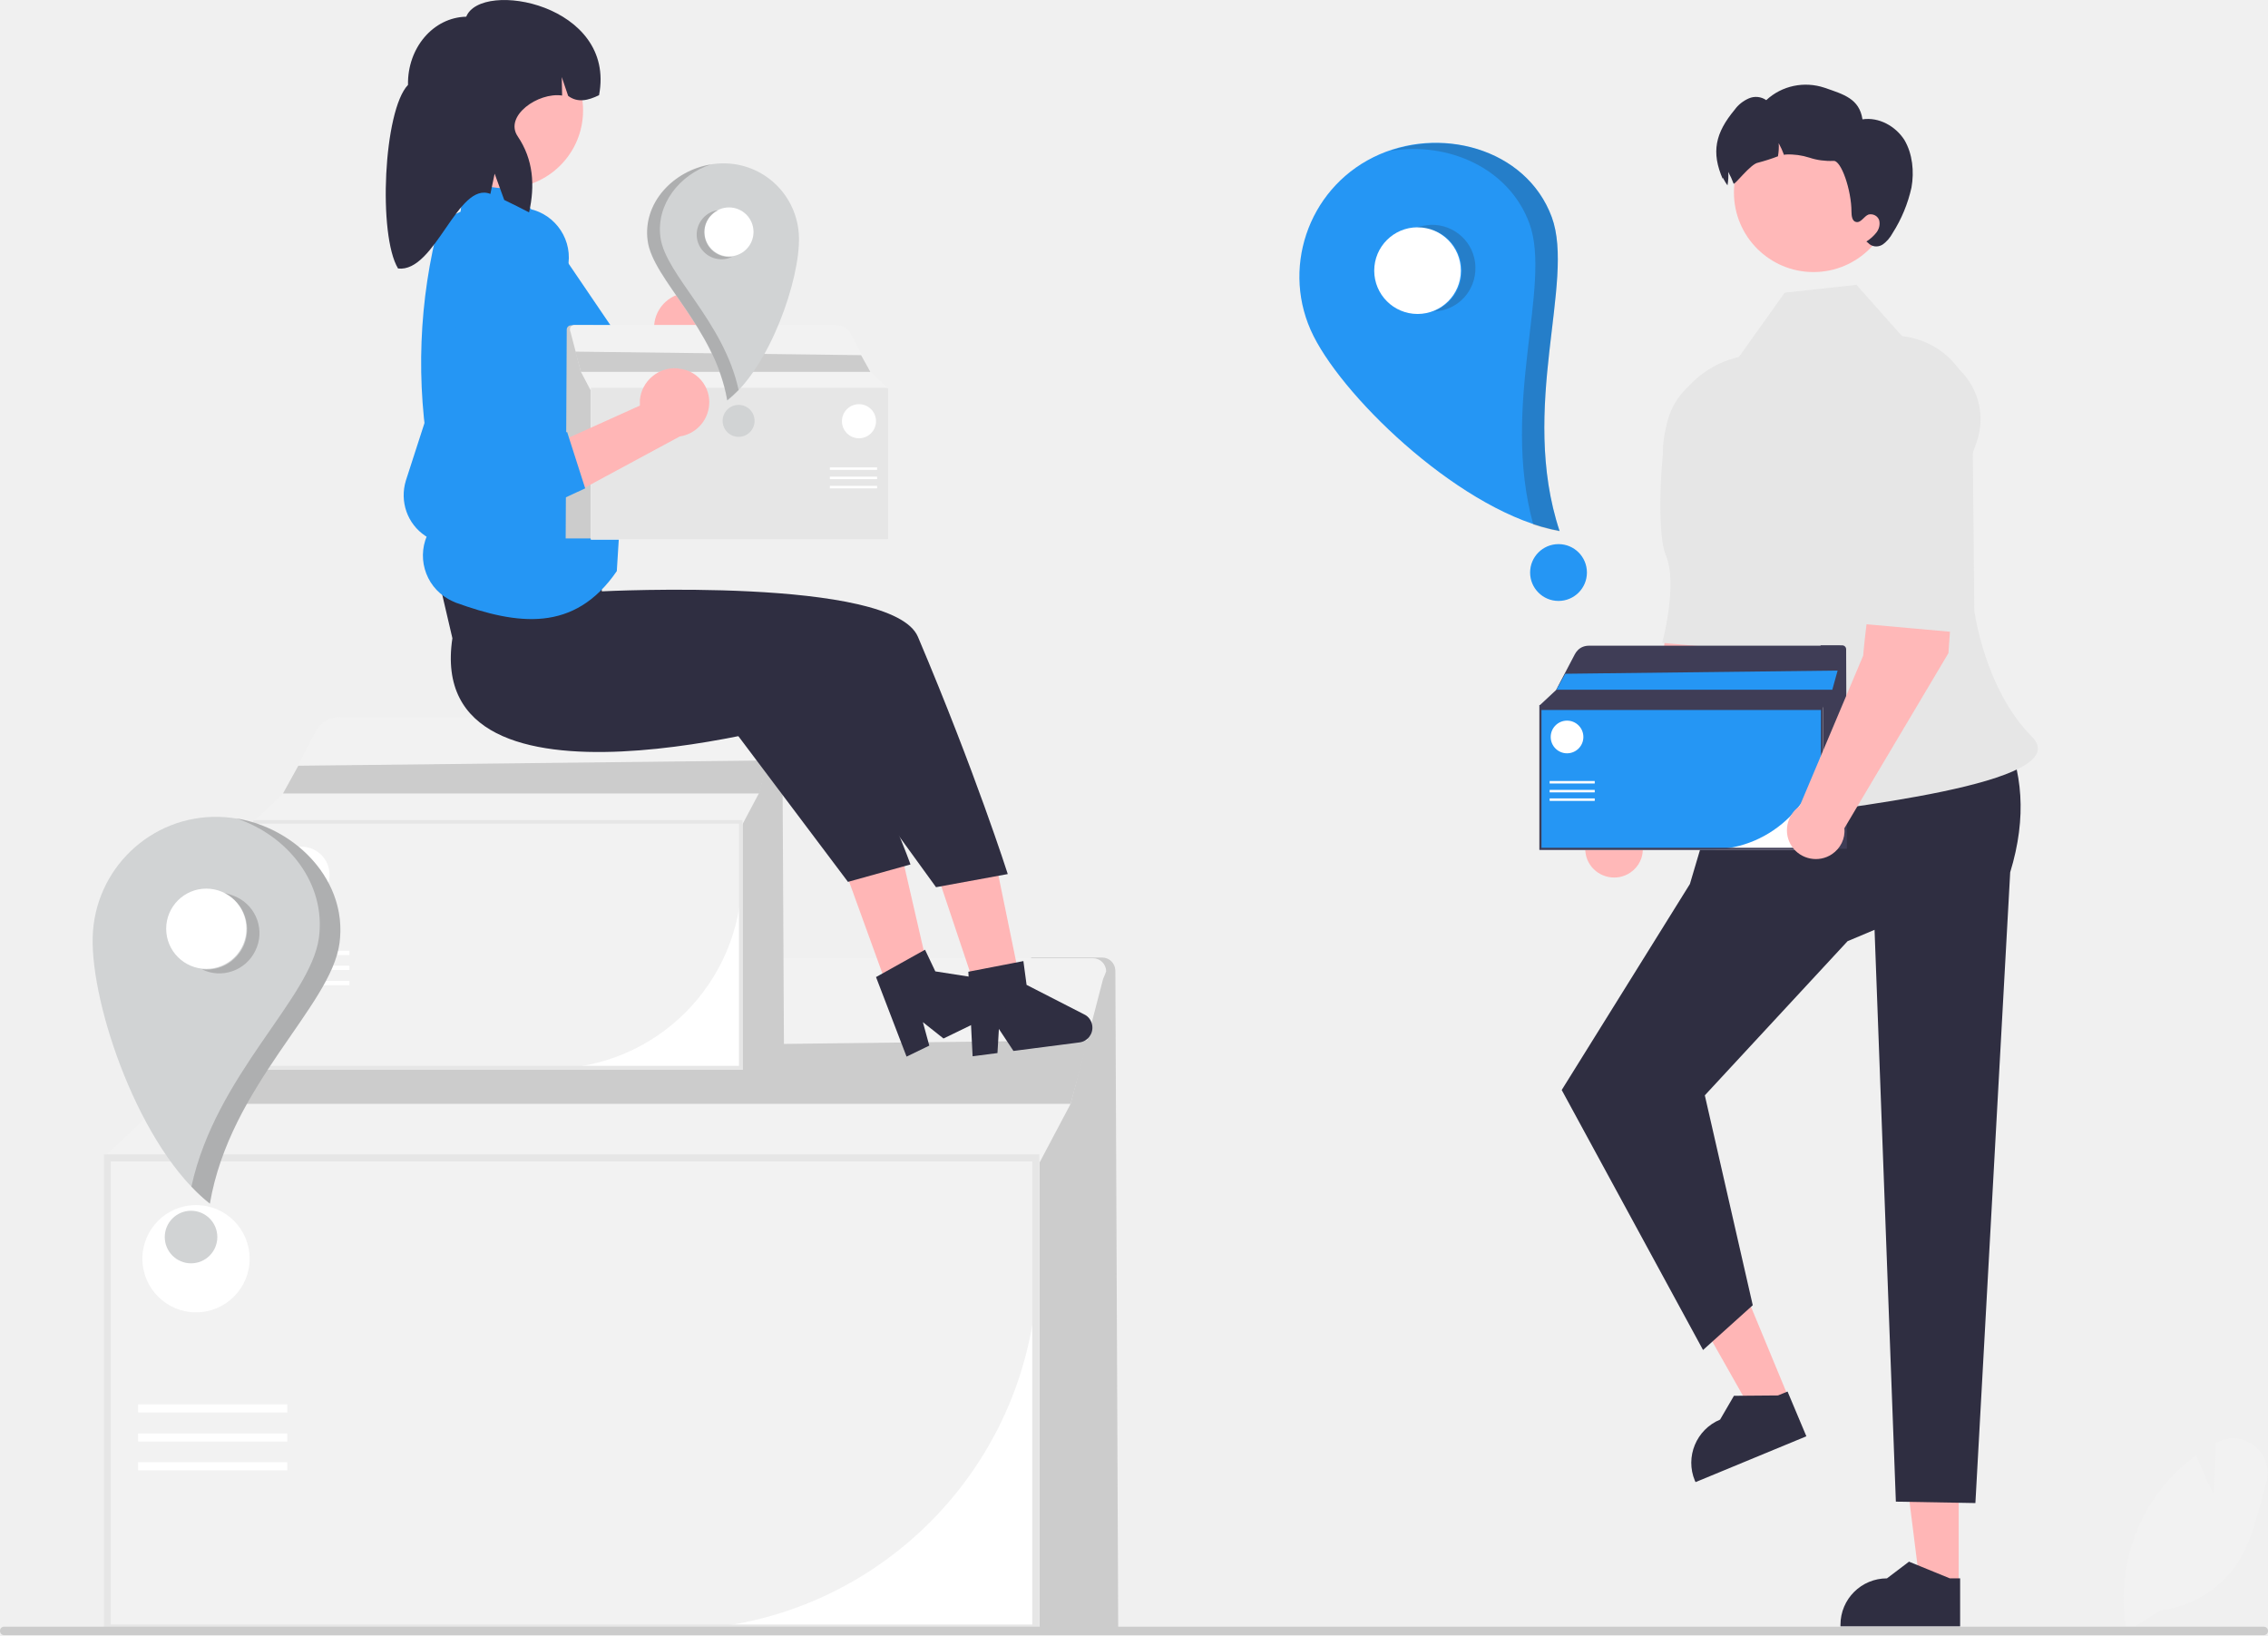
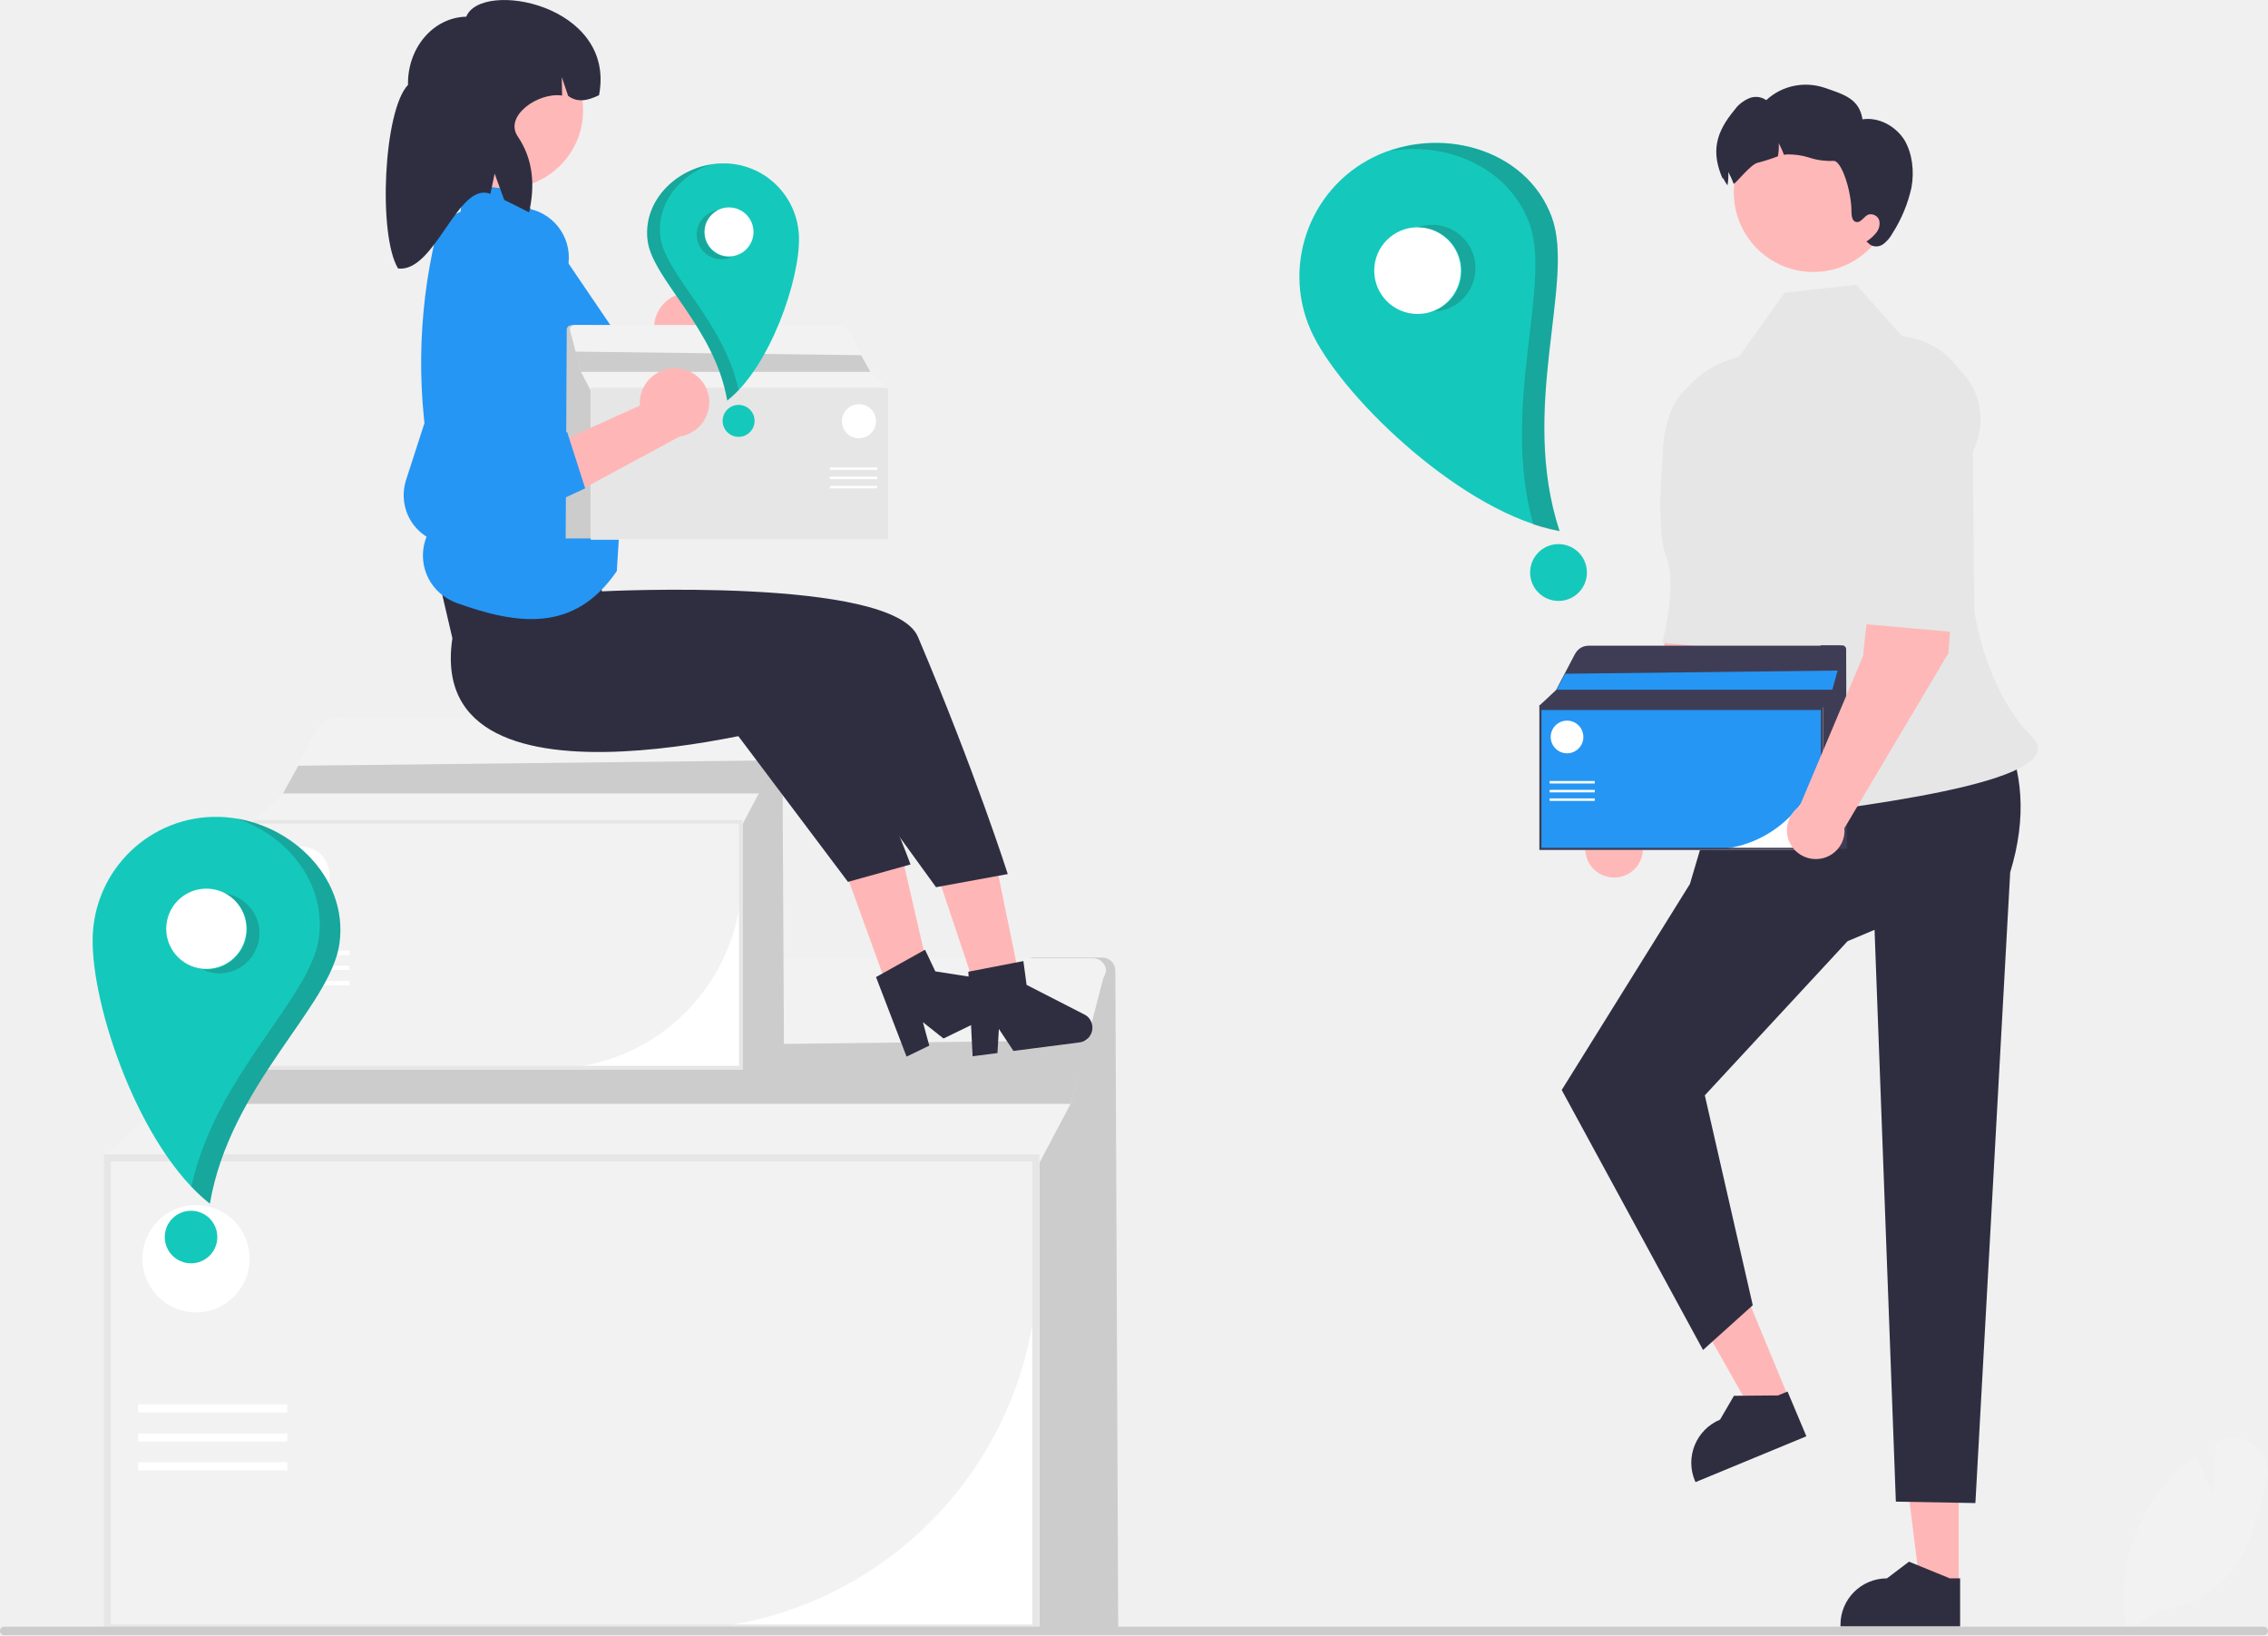
<svg xmlns="http://www.w3.org/2000/svg" version="1.1" id="Layer_1" x="0px" y="0px" viewBox="0 0 638.7 460.4" style="enable-background:new 0 0 638.7 460.4;" xml:space="preserve">
  <style type="text/css">
	.st0{fill:#CCCCCC;}
	.st1{fill:#FFFFFF;}
	.st2{fill:#F2F2F2;}
	.st3{fill:#E6E6E6;}
	.st4{fill:#FFB8B8;}
	.st5{fill:#FFB6B6;}
	.st6{fill:#2F2E41;}
	.st7{fill:#3F3D56;}
	.st8{fill:#2596F4;}
- 	.st9{opacity:0.2;fill:#231F20;enable-background:new    ;}
- 	.st10{fill:#D1D3D4;}
+ 	.st9{fill:#14C9BB;}
+ 	.st10{opacity:0.2;fill:#231F20;enable-background:new    ;}
</style>
  <path class="st0" d="M314.9,458.4h-24.5V269.6h20c2,0,3.6,1.6,3.7,3.6L314.9,458.4z" />
  <path class="st1" d="M292.7,459.4H29.2V325h263.5V459.4z" />
  <path class="st2" d="M188.8,458.9H29.7V325.5h262.5v30.1C292.1,412.6,245.9,458.9,188.8,458.9z" />
  <path class="st2" d="M310.9,275L310.9,275c-0.1,0.3-0.2,0.5-0.3,0.8l-9.1,35l-9.9,18.7H30.2v-4.6l14.9-14l17.4-33.2  c0.8-1.5,1.8-2.8,3-3.9l0,0c2.7-2.6,6.4-4,10.2-4h232.1c2,0,3.7,1.6,3.7,3.7C311.3,273.9,311.2,274.5,310.9,275z" />
  <path class="st3" d="M292.7,459.4H29.2V325h263.5V459.4z M31.2,457.4h259.5V327H31.2V457.4z" />
  <polygon class="st0" points="306.4,292.9 301.5,310.8 45.1,310.8 53.4,295.9 " />
  <rect x="38.9" y="395.4" class="st1" width="42" height="2.3" />
  <rect x="38.9" y="403.6" class="st1" width="42" height="2.3" />
  <rect x="38.9" y="411.7" class="st1" width="42" height="2.3" />
  <circle class="st1" cx="55.2" cy="354.4" r="15.1" />
-   <path class="st0" d="M220.8,300.6h-12.8v-98.7h10.4c1.1,0,1.9,0.9,1.9,1.9L220.8,300.6z" />
+   <path class="st0" d="M220.8,300.6H208v-98.7h10.4c1.1,0,1.9,0.9,1.9,1.9L220.8,300.6z" />
  <path class="st1" d="M209.1,301.2H71.3v-70.3h137.8V301.2z" />
  <path class="st2" d="M154.8,300.9H71.6v-69.8h137.3v15.8C208.8,276.7,184.7,300.9,154.8,300.9z" />
  <path class="st2" d="M218.7,204.7L218.7,204.7c-0.1,0.1-0.1,0.3-0.2,0.4l-4.8,18.3l-5.2,9.8H71.9v-2.4l7.8-7.3l9.1-17.4  c0.4-0.8,0.9-1.5,1.6-2.1l0,0c1.4-1.4,3.3-2.1,5.3-2.1H217c1.1,0,1.9,0.9,1.9,1.9C218.9,204.1,218.8,204.4,218.7,204.7z" />
  <path class="st3" d="M209.1,301.2H71.3v-70.3h137.8V301.2z M72.4,300.1h135.7v-68.2H72.4V300.1z" />
  <polygon class="st0" points="216.3,214.1 213.8,223.4 79.7,223.4 84,215.6 " />
  <rect x="76.4" y="267.7" class="st1" width="22" height="1.2" />
  <rect x="76.4" y="271.9" class="st1" width="22" height="1.2" />
  <rect x="76.4" y="276.2" class="st1" width="22" height="1.2" />
  <circle class="st1" cx="84.9" cy="246.3" r="7.9" />
  <path class="st2" d="M598.9,459.4l-0.1-0.4c-2.6-14.5,1.3-29.4,10.6-40.8c2.6-3.1,5.6-5.9,8.9-8.3l0.3-0.2l0.1,0.4  c1.6,4.3,3.7,8.7,4.7,10.6l0.6-14.4l0.4-0.2c3.4-1.8,7.6-1.4,10.6,1.1c3.1,2.5,4.3,6.6,3.2,10.3c-0.5,1.7-1,3.4-1.4,5.1  c-1.6,5.8-3.2,11.8-6.3,16.9c-4.9,7.7-13,12.8-22,13.9L598.9,459.4z" />
-   <path class="st0" d="M638.7,459.2c0,0.7-0.5,1.2-1.2,1.2c0,0,0,0,0,0H1.2c-0.7,0-1.2-0.5-1.2-1.2s0.5-1.2,1.2-1.2h636.3  C638.1,458,638.7,458.5,638.7,459.2C638.7,459.2,638.7,459.2,638.7,459.2z" />
-   <path class="st4" d="M494.3,154.7l-18.2-2.6c-6.2,10.3-8.3,37.7-8.3,37.7L450,232.2c-3.7,2.5-4.7,7.6-2.2,11.3  c2.5,3.7,7.6,4.7,11.3,2.2c2.4-1.6,3.8-4.4,3.5-7.3l29.3-49.3L494.3,154.7z" />
-   <path class="st3" d="M491.4,104.2L491.4,104.2c10.6,1.6,17.9,11.6,16.2,22.2c-0.2,1.2-0.5,2.4-0.9,3.5l-3.9,11c0,0-2.1,33-10.1,42.3  l-24.6-2.2c0,0,4.5-16.6,1-24.7c-2.1-4.9-2-22,0.1-35.8C470.9,109.7,480.8,102.5,491.4,104.2C491.4,104.2,491.4,104.2,491.4,104.2z" />
+   <path class="st0" d="M638.7,459.2c0,0.7-0.5,1.2-1.2,1.2l0,0H1.2c-0.7,0-1.2-0.5-1.2-1.2s0.5-1.2,1.2-1.2h636.3  C638.1,458,638.7,458.5,638.7,459.2L638.7,459.2z" />
+   <path class="st4" d="M494.3,154.7l-18.2-2.6c-6.2,10.3-8.3,37.7-8.3,37.7L450,232.2c-3.7,2.5-4.7,7.6-2.2,11.3s7.6,4.7,11.3,2.2  c2.4-1.6,3.8-4.4,3.5-7.3l29.3-49.3L494.3,154.7z" />
+   <path class="st3" d="M491.4,104.2L491.4,104.2c10.6,1.6,17.9,11.6,16.2,22.2c-0.2,1.2-0.5,2.4-0.9,3.5l-3.9,11c0,0-2.1,33-10.1,42.3  l-24.6-2.2c0,0,4.5-16.6,1-24.7c-2.1-4.9-2-22,0.1-35.8C470.9,109.7,480.8,102.5,491.4,104.2L491.4,104.2z" />
  <polygon class="st5" points="551.6,446.4 540.7,446.4 535.4,404.1 551.6,404.1 " />
-   <path class="st6" d="M552,457.9l-33.7,0v-0.4c0-7.3,5.9-13.1,13.1-13.1h0l6.2-4.7l11.5,4.7l2.9,0L552,457.9z" />
+   <path class="st6" d="M552,457.9h-33.7v-0.4c0-7.3,5.9-13.1,13.1-13.1l0,0l6.2-4.7l11.5,4.7h2.9V457.9z" />
  <polygon class="st5" points="503.9,394 493.8,398.2 472.8,361.1 487.7,354.9 " />
  <path class="st6" d="M508.7,404.4l-31.2,12.9l-0.2-0.4c-2.8-6.7,0.4-14.4,7.1-17.2l0,0l3.9-6.7l12.4-0.1l2.7-1.1L508.7,404.4z" />
  <path class="st6" d="M564.2,205.7l-77.9,8.1l-10.4,35.1l-36.1,58l39.8,73.2l14-12.6l-13.5-59.1l40.2-43.4l7.6-3.2l0,0l6,161  l22.4,0.4l9.8-177.6C570.9,229.9,569.5,216.9,564.2,205.7z" />
-   <path class="st3" d="M535.6,94.6l-12.8-14.4l-20.2,2.2l-12.9,18.1l0,0c-14.3,3.3-23.5,17.2-21,31.6c5,28.9,22.1,56.9,16.4,71.2  c-8.5,21.6-9.1,30.5,11.4,27.4s89-10,75.7-23.3S556,172,556,172l-0.5-50.8c2.3-12.3-5.8-24-18.1-26.3  C536.8,94.8,536.2,94.7,535.6,94.6L535.6,94.6z" />
-   <circle class="st4" cx="510.7" cy="54.2" r="22.4" />
-   <path class="st6" d="M538.3,52.8c-1,4.5-2.8,8.9-5.3,12.8c-0.7,1.3-1.7,2.5-2.9,3.3c-1.3,0.8-3,0.6-4-0.5l-0.5-0.4  c1.1-0.7,2-1.5,2.8-2.5c0.8-1,1.1-2.3,0.8-3.5c-0.4-1.2-1.7-1.9-3-1.6c-1.3,0.5-2.1,2.4-3.5,2.1c-1.1-0.2-1.3-1.7-1.3-2.9  c0-6-2.9-14.6-5.1-14.3c-2.3,0.1-4.6-0.2-6.7-0.9c-2.2-0.7-4.4-1-6.7-0.9c-0.2,0-0.3,0.1-0.5,0.1c-0.4-1.1-0.9-2.2-1.5-3.3  c0.1,1.2,0,2.5-0.2,3.7c-1.8,0.7-3.7,1.3-5.6,1.8c-2.1,0.3-6.7,6.5-6.9,5.9c-0.4-1.1-0.9-2.2-1.5-3.3c0.1,1.2,0,2.5-0.2,3.7  c0,0.1,0,0.1,0,0.1c-1-1.3-1.6-3-1.3-1.7c-3.4-7.7-2.1-13.1,3.3-19.6c1-1.4,2.4-2.5,4-3.2c1.6-0.7,3.5-0.5,4.9,0.5  c4.4-4.1,10.7-5.4,16.4-3.5c5.5,1.9,9.8,3.1,10.7,8.9c4.6-0.7,9.3,1.9,11.8,5.8C538.6,43.3,539.1,48.3,538.3,52.8z" />
+   <path class="st3" d="M535.6,94.6l-12.8-14.4l-20.2,2.2l-12.9,18.1l0,0c-14.3,3.3-23.5,17.2-21,31.6c5,28.9,22.1,56.9,16.4,71.2  c-8.5,21.6-9.1,30.5,11.4,27.4c20.5-3.1,89-10,75.7-23.3S556,172,556,172l-0.5-50.8c2.3-12.3-5.8-24-18.1-26.3  C536.8,94.8,536.2,94.7,535.6,94.6L535.6,94.6z" />
+   <ellipse transform="matrix(0.3795 -0.9252 0.9252 0.3795 266.7138 506.1064)" class="st4" cx="510.7" cy="54.2" rx="22.4" ry="22.4" />
+   <path class="st6" d="M538.3,52.8c-1,4.5-2.8,8.9-5.3,12.8c-0.7,1.3-1.7,2.5-2.9,3.3c-1.3,0.8-3,0.6-4-0.5l-0.5-0.4  c1.1-0.7,2-1.5,2.8-2.5s1.1-2.3,0.8-3.5c-0.4-1.2-1.7-1.9-3-1.6c-1.3,0.5-2.1,2.4-3.5,2.1c-1.1-0.2-1.3-1.7-1.3-2.9  c0-6-2.9-14.6-5.1-14.3c-2.3,0.1-4.6-0.2-6.7-0.9c-2.2-0.7-4.4-1-6.7-0.9c-0.2,0-0.3,0.1-0.5,0.1c-0.4-1.1-0.9-2.2-1.5-3.3  c0.1,1.2,0,2.5-0.2,3.7c-1.8,0.7-3.7,1.3-5.6,1.8c-2.1,0.3-6.7,6.5-6.9,5.9c-0.4-1.1-0.9-2.2-1.5-3.3c0.1,1.2,0,2.5-0.2,3.7  c0,0.1,0,0.1,0,0.1c-1-1.3-1.6-3-1.3-1.7c-3.4-7.7-2.1-13.1,3.3-19.6c1-1.4,2.4-2.5,4-3.2s3.5-0.5,4.9,0.5  c4.4-4.1,10.7-5.4,16.4-3.5c5.5,1.9,9.8,3.1,10.7,8.9c4.6-0.7,9.3,1.9,11.8,5.8C538.6,43.3,539.1,48.3,538.3,52.8z" />
  <path class="st7" d="M520.1,239h-7.4v-57.3h6.1c0.6,0,1.1,0.5,1.1,1.1L520.1,239z" />
  <path class="st1" d="M513.4,239.3h-79.9v-40.8h79.9V239.3z" />
  <path class="st8" d="M481.9,239.2h-48.3v-40.5h79.6v9.1C513.2,225.1,499.2,239.1,481.9,239.2z" />
  <path class="st7" d="M518.9,183.4L518.9,183.4c0,0.1-0.1,0.2-0.1,0.2l-2.8,10.6l-3,5.7h-79.3v-1.4l4.5-4.2l5.3-10.1  c0.2-0.4,0.5-0.8,0.9-1.2l0,0c0.8-0.8,1.9-1.2,3.1-1.2h70.4c0.6,0,1.1,0.5,1.1,1.1C519,183,519,183.2,518.9,183.4z" />
-   <path class="st7" d="M513.4,239.3h-79.9v-40.8h79.9V239.3z M434.1,238.7h78.7v-39.6h-78.7V238.7z" />
+   <path class="st7" d="M513.4,239.3h-79.9v-40.8h79.9V239.3z M434.1,238.7h78.7v-39.6h-78.7L434.1,238.7L434.1,238.7z" />
  <polygon class="st8" points="517.5,188.8 516,194.2 438.3,194.2 440.8,189.7 " />
  <rect x="436.4" y="219.9" class="st1" width="12.7" height="0.7" />
  <rect x="436.4" y="222.4" class="st1" width="12.7" height="0.7" />
  <rect x="436.4" y="224.8" class="st1" width="12.7" height="0.7" />
  <circle class="st1" cx="441.3" cy="207.5" r="4.6" />
-   <path class="st4" d="M551.2,149.5l-18.2-2.6c-6.2,10.3-8.3,37.7-8.3,37.7L506.8,227c-3.7,2.5-4.7,7.6-2.2,11.3  c2.5,3.7,7.6,4.7,11.3,2.2c2.4-1.6,3.8-4.4,3.5-7.3l29.3-49.3L551.2,149.5z" />
+   <path class="st4" d="M551.2,149.5l-18.2-2.6c-6.2,10.3-8.3,37.7-8.3,37.7L506.8,227c-3.7,2.5-4.7,7.6-2.2,11.3s7.6,4.7,11.3,2.2  c2.4-1.6,3.8-4.4,3.5-7.3l29.3-49.3L551.2,149.5z" />
  <path class="st3" d="M541.3,98.9L541.3,98.9c10.6,1.6,17.9,11.6,16.2,22.2c-0.2,1.2-0.5,2.4-0.9,3.5l-3.9,11c0,0,4.9,33-3.2,42.3  l-24.6-2.2c0,0,4.5-16.6,1-24.7c-2.1-4.9-2-22,0.1-35.8C527.7,104.5,530.7,97.3,541.3,98.9z" />
-   <path class="st8" d="M386.7,44.3c-18.5,9.2-26.1,31.8-16.8,50.3s42.6,50.1,69.3,54.9c-11.5-34.8,4.5-70.2-2.2-88.4  C429.8,41.7,405.2,35.1,386.7,44.3z" />
+   <path class="st9" d="M386.7,44.3c-18.5,9.2-26.1,31.8-16.8,50.3s42.6,50.1,69.3,54.9c-11.5-34.8,4.5-70.2-2.2-88.4  C429.8,41.7,405.2,35.1,386.7,44.3z" />
  <circle id="ae913700-e609-4a21-8232-fca89ee691a9" class="st1" cx="399.2" cy="76.2" r="12.2" />
-   <circle id="e5607a81-7f0e-4105-ad7c-335322d1da37" class="st8" cx="438.9" cy="161.2" r="8" />
-   <path class="st9" d="M402.9,63.3c6.7-0.2,12.4,5,12.6,11.8s-5,12.4-11.8,12.6c0,0,0,0,0,0c6.3-2.4,9.6-9.4,7.2-15.7  c-1.8-4.9-6.6-8.1-11.9-8C400.3,63.6,401.6,63.4,402.9,63.3z" />
-   <path class="st9" d="M437,61.2c6.7,18.2-9.3,53.6,2.2,88.4c-2.5-0.5-5-1.1-7.4-1.9c-9.3-33.6,5.3-67.3-1.1-84.8  c-5.8-15.7-23-23.1-39.2-20.4C409.3,36.3,430.5,43.4,437,61.2z" />
-   <path class="st10" d="M61.7,230c-19.2-0.5-35.1,14.7-35.6,33.9c-0.5,19.2,13.2,59.5,33,75c5.7-33.5,34.1-55.5,36.5-73.3  C98.2,246.6,80.8,230.5,61.7,230z" />
-   <circle id="bacd35f3-e339-4cac-822d-9d99fa991c5b" class="st1" cx="58.1" cy="261.5" r="11.3" />
-   <circle id="b2bbbf75-ebb5-482c-96b6-874581e74278" class="st10" cx="53.8" cy="348.3" r="7.4" />
-   <path class="st9" d="M66.7,252.6c5.6,2.7,8,9.5,5.2,15.1c-2.7,5.6-9.5,8-15.1,5.2c0,0,0,0,0,0c6.2,0.8,11.9-3.6,12.7-9.8  c0.6-4.8-1.9-9.5-6.3-11.7C64.4,251.7,65.6,252.1,66.7,252.6z" />
-   <path class="st9" d="M95.6,265.6c-2.4,17.8-30.8,39.9-36.5,73.3c-1.9-1.5-3.6-3.1-5.2-4.8c6.9-31.6,33.5-52.8,35.9-70  c2.1-15.4-8.8-28.9-23.3-33.7C83.6,233.2,98,248.2,95.6,265.6z" />
-   <path class="st5" d="M193.5,82.4c-5.4,0.4-9.5,4.9-9.3,10.3c0,0.5,0.1,1.1,0.2,1.6L155,112.8l16.3,7.2l25.4-18.7  c4.3-1.3,7.2-5.4,7-9.9c-0.3-5.2-4.7-9.3-10-9h0C193.6,82.4,193.5,82.4,193.5,82.4z" />
-   <path class="st8" d="M165.1,104.4l7.3,15L143.6,138c-4.2,2.7-9.4,3.1-13.9,0.9l0,0c-5.5-2.6-8.6-8.6-7.6-14.6l9.3-53.4  c1.3-7.8,8.4-13.1,16.3-12.3l0,0c7.7,0.8,13.3,7.8,12.4,15.5c0,0,0,0,0,0c0,0.1,0,0.3-0.1,0.4c-0.1,0.5-0.2,1-0.3,1.5l-10.2,38  L165.1,104.4z" />
+   <circle id="e5607a81-7f0e-4105-ad7c-335322d1da37" class="st9" cx="438.9" cy="161.2" r="8" />
+   <path class="st10" d="M402.9,63.3c6.7-0.2,12.4,5,12.6,11.8s-5,12.4-11.8,12.6l0,0c6.3-2.4,9.6-9.4,7.2-15.7  c-1.8-4.9-6.6-8.1-11.9-8C400.3,63.6,401.6,63.4,402.9,63.3z" />
+   <path class="st10" d="M437,61.2c6.7,18.2-9.3,53.6,2.2,88.4c-2.5-0.5-5-1.1-7.4-1.9c-9.3-33.6,5.3-67.3-1.1-84.8  c-5.8-15.7-23-23.1-39.2-20.4C409.3,36.3,430.5,43.4,437,61.2z" />
+   <path class="st9" d="M61.7,230c-19.2-0.5-35.1,14.7-35.6,33.9s13.2,59.5,33,75c5.7-33.5,34.1-55.5,36.5-73.3  C98.2,246.6,80.8,230.5,61.7,230z" />
+   <ellipse id="bacd35f3-e339-4cac-822d-9d99fa991c5b" transform="matrix(9.053437e-02 -0.9959 0.9959 9.053437e-02 -207.5781 295.6924)" class="st1" cx="58.1" cy="261.5" rx="11.3" ry="11.3" />
+   <circle id="b2bbbf75-ebb5-482c-96b6-874581e74278" class="st9" cx="53.8" cy="348.3" r="7.4" />
+   <path class="st10" d="M66.7,252.6c5.6,2.7,8,9.5,5.2,15.1c-2.7,5.6-9.5,8-15.1,5.2l0,0c6.2,0.8,11.9-3.6,12.7-9.8  c0.6-4.8-1.9-9.5-6.3-11.7C64.4,251.7,65.6,252.1,66.7,252.6z" />
+   <path class="st10" d="M95.6,265.6c-2.4,17.8-30.8,39.9-36.5,73.3c-1.9-1.5-3.6-3.1-5.2-4.8c6.9-31.6,33.5-52.8,35.9-70  c2.1-15.4-8.8-28.9-23.3-33.7C83.6,233.2,98,248.2,95.6,265.6z" />
+   <path class="st5" d="M193.5,82.4c-5.4,0.4-9.5,4.9-9.3,10.3c0,0.5,0.1,1.1,0.2,1.6L155,112.8l16.3,7.2l25.4-18.7  c4.3-1.3,7.2-5.4,7-9.9c-0.3-5.2-4.7-9.3-10-9l0,0C193.6,82.4,193.5,82.4,193.5,82.4z" />
+   <path class="st8" d="M165.1,104.4l7.3,15L143.6,138c-4.2,2.7-9.4,3.1-13.9,0.9l0,0c-5.5-2.6-8.6-8.6-7.6-14.6l9.3-53.4  c1.3-7.8,8.4-13.1,16.3-12.3l0,0c7.7,0.8,13.3,7.8,12.4,15.5l0,0c0,0.1,0,0.3-0.1,0.4c-0.1,0.5-0.2,1-0.3,1.5l-10.2,38L165.1,104.4z  " />
  <rect x="126" y="127.7" class="st4" width="41.2" height="41.2" />
  <polygon class="st5" points="264.9,249 280.6,243.7 289.4,286.6 278.7,290.2 " />
  <polygon class="st5" points="238.2,245.7 253.8,240.1 263.6,282.7 253,286.5 " />
  <path class="st6" d="M127.4,179.7c-8.3,55,101.7,22.5,101.7,22.5l34.5,47.6l20.2-3.7c0,0-9.1-28.6-25.3-66.8  c-7.2-17-89-12.8-89-12.8l-1.7-13.3l-46.8-0.9L127.4,179.7z" />
  <path class="st6" d="M206.9,205.9l25.4-15.8c18.6,37.2,24.1,53.3,24.1,53.3l-17.6,4.9L206.9,205.9z" />
-   <path class="st8" d="M151,60.8l-8.3-10.7l-11.8-0.5l-1.2,10l-5.9,2.7c-5.9,22.2-6.8,45.5-2.6,68.1l0,0l0,0c1.6,1.5,2.3,3.8,1.7,5.9  l-0.4,1.5l0,0.1c1.2,2,1.7,4.3,1.2,6.6l0,0l-2.8,5c-3.8,6.8-1.4,15.4,5.4,19.2c0.7,0.4,1.4,0.7,2.1,1c17.2,6.2,33.3,8.6,45.3-8.9  l3.8-61L151,60.8z" />
+   <path class="st8" d="M151,60.8l-8.3-10.7l-11.8-0.5l-1.2,10l-5.9,2.7c-5.9,22.2-6.8,45.5-2.6,68.1l0,0l0,0c1.6,1.5,2.3,3.8,1.7,5.9  l-0.4,1.5v0.1c1.2,2,1.7,4.3,1.2,6.6l0,0l-2.8,5c-3.8,6.8-1.4,15.4,5.4,19.2c0.7,0.4,1.4,0.7,2.1,1c17.2,6.2,33.3,8.6,45.3-8.9  l3.8-61L151,60.8z" />
  <circle class="st4" cx="142.3" cy="31.1" r="21.9" />
  <path class="st6" d="M131.3,4.7c-9.3,0.2-16.6,8.8-16.4,19.2c-6.9,7.2-8.5,42.3-2.8,51.7c10.5,1.2,16.8-24.7,26-21l1.2-5.7l2.7,7.4  c2.3,1.1,4.7,2.3,7,3.5c1.7-7.6,1.2-14.9-3.2-21.4c-3.9-5.7,5.7-12.5,12.5-11.5l0,0l-0.1-5.2L160,27c2.7,2,5.6,1.3,8.7-0.2l0,0  C173.6,1.2,135.5-5.8,131.3,4.7z" />
  <path class="st6" d="M273.9,297.4l7-0.9l0.4-6.8l4.1,6.2l18.6-2.4c2.3-0.3,3.9-2.4,3.6-4.7c-0.2-1.4-1-2.6-2.3-3.2l-16.2-8.3  l-0.9-6.7l-15.5,3L273.9,297.4z" />
  <path class="st6" d="M255.3,297.5l6.4-3.1l-1.8-6.6l5.8,4.6l16.9-8.2c2.1-1,3-3.5,2-5.6c-0.6-1.2-1.8-2.1-3.2-2.3l-18-2.8l-2.9-6.1  l-13.8,7.7L255.3,297.5z" />
  <path class="st0" d="M159.3,151.6h7.8v-60h-6.3c-0.6,0-1.2,0.5-1.2,1.2L159.3,151.6z" />
  <path class="st1" d="M166.4,109.2h83.7v42.7h-83.7V109.2z" />
  <path class="st2" d="M166.6,118.9v-9.6H250v42.4h-50.6C181.3,151.8,166.6,137.1,166.6,118.9z" />
-   <path class="st2" d="M160.6,93.3L160.6,93.3c0,0.1,0.1,0.2,0.1,0.3l2.9,11.1l3.1,5.9h83.1v-1.5l-4.7-4.5l-5.5-10.6  c-0.2-0.5-0.6-0.9-0.9-1.2l0,0c-0.9-0.8-2-1.3-3.2-1.3h-73.8c-0.6,0-1.2,0.5-1.2,1.2C160.5,92.9,160.5,93.1,160.6,93.3z" />
-   <path class="st3" d="M166.4,109.2h83.7v42.7h-83.7V109.2z M249.5,151.3H167v-41.5h82.5L249.5,151.3z" />
+   <path class="st2" d="M160.6,93.3L160.6,93.3c0,0.1,0.1,0.2,0.1,0.3l2.9,11.1l3.1,5.9h83.1v-1.5l-4.7-4.5L239.6,94  c-0.2-0.5-0.6-0.9-0.9-1.2l0,0c-0.9-0.8-2-1.3-3.2-1.3h-73.8c-0.6,0-1.2,0.5-1.2,1.2C160.5,92.9,160.5,93.1,160.6,93.3z" />
+   <path class="st3" d="M166.4,109.2h83.7v42.7h-83.7V109.2z M249.5,151.3H167v-41.5h82.5V151.3z" />
  <polygon class="st0" points="162,99 163.6,104.7 245.1,104.7 242.5,100 " />
  <rect x="233.7" y="131.6" class="st1" width="13.3" height="0.7" />
  <rect x="233.7" y="134.2" class="st1" width="13.3" height="0.7" />
  <rect x="233.7" y="136.8" class="st1" width="13.3" height="0.7" />
  <circle class="st1" cx="241.9" cy="118.6" r="4.8" />
-   <path class="st10" d="M203.2,46c11.8-0.3,21.5,9,21.8,20.8c0.3,11.8-8.1,36.5-20.2,46c-3.5-20.5-20.9-34-22.4-44.9  C180.8,56.1,191.4,46.3,203.2,46z" />
+   <path class="st9" d="M203.2,46c11.8-0.3,21.5,9,21.8,20.8s-8.1,36.5-20.2,46c-3.5-20.5-20.9-34-22.4-44.9  C180.8,56.1,191.4,46.3,203.2,46z" />
  <circle id="fecde2e6-4a2c-4b09-ace7-bfa7eb0316c1" class="st1" cx="205.3" cy="65.3" r="6.9" />
-   <circle id="ad96ff4a-d650-41fb-aeb3-38eefe479f45" class="st10" cx="208" cy="118.5" r="4.5" />
-   <path class="st9" d="M200.1,59.8c-3.4,1.7-4.9,5.8-3.2,9.3c1.7,3.4,5.8,4.9,9.3,3.2c-3.8,0.5-7.3-2.2-7.8-6c-0.4-3,1.2-5.8,3.9-7.1  C201.4,59.3,200.7,59.5,200.1,59.8z" />
-   <path class="st9" d="M182.4,67.8c1.5,10.9,18.9,24.4,22.4,44.9c1.1-0.9,2.2-1.9,3.2-2.9c-4.2-19.4-20.5-32.3-22-42.9  c-1.3-9.4,5.4-17.7,14.2-20.6C189.7,48,180.9,57.1,182.4,67.8z" />
+   <circle id="ad96ff4a-d650-41fb-aeb3-38eefe479f45" class="st9" cx="208" cy="118.5" r="4.5" />
+   <path class="st10" d="M200.1,59.8c-3.4,1.7-4.9,5.8-3.2,9.3c1.7,3.4,5.8,4.9,9.3,3.2c-3.8,0.5-7.3-2.2-7.8-6c-0.4-3,1.2-5.8,3.9-7.1  C201.4,59.3,200.7,59.5,200.1,59.8z" />
+   <path class="st10" d="M182.4,67.8c1.5,10.9,18.9,24.4,22.4,44.9c1.1-0.9,2.2-1.9,3.2-2.9c-4.2-19.4-20.5-32.3-22-42.9  c-1.3-9.4,5.4-17.7,14.2-20.6C189.7,48,180.9,57.1,182.4,67.8z" />
  <path class="st5" d="M190.8,103.7c-5.4-0.4-10.1,3.6-10.6,8.9c0,0.5,0,1.1,0,1.6l-31.7,14.3l15.1,9.4l27.8-15  c4.5-0.7,7.9-4.3,8.3-8.8c0.5-5.2-3.4-9.9-8.6-10.3C191,103.7,190.9,103.7,190.8,103.7z" />
-   <path class="st8" d="M159.7,121.6l5.1,15.9l-31.1,14.4c-4.5,2.1-9.8,1.7-13.9-1l0,0c-5.1-3.4-7.3-9.7-5.5-15.6l16.7-51.6  c2.4-7.5,10.2-11.8,17.8-9.9l0,0c7.5,1.9,12.1,9.5,10.2,17.1v0c0,0.1-0.1,0.3-0.1,0.4c-0.1,0.5-0.3,1-0.5,1.5l-15.4,36.2  L159.7,121.6z" />
+   <path class="st8" d="M159.7,121.6l5.1,15.9l-31.1,14.4c-4.5,2.1-9.8,1.7-13.9-1l0,0c-5.1-3.4-7.3-9.7-5.5-15.6L131,83.7  c2.4-7.5,10.2-11.8,17.8-9.9l0,0c7.5,1.9,12.1,9.5,10.2,17.1l0,0c0,0.1-0.1,0.3-0.1,0.4c-0.1,0.5-0.3,1-0.5,1.5L143,129L159.7,121.6  z" />
</svg>
